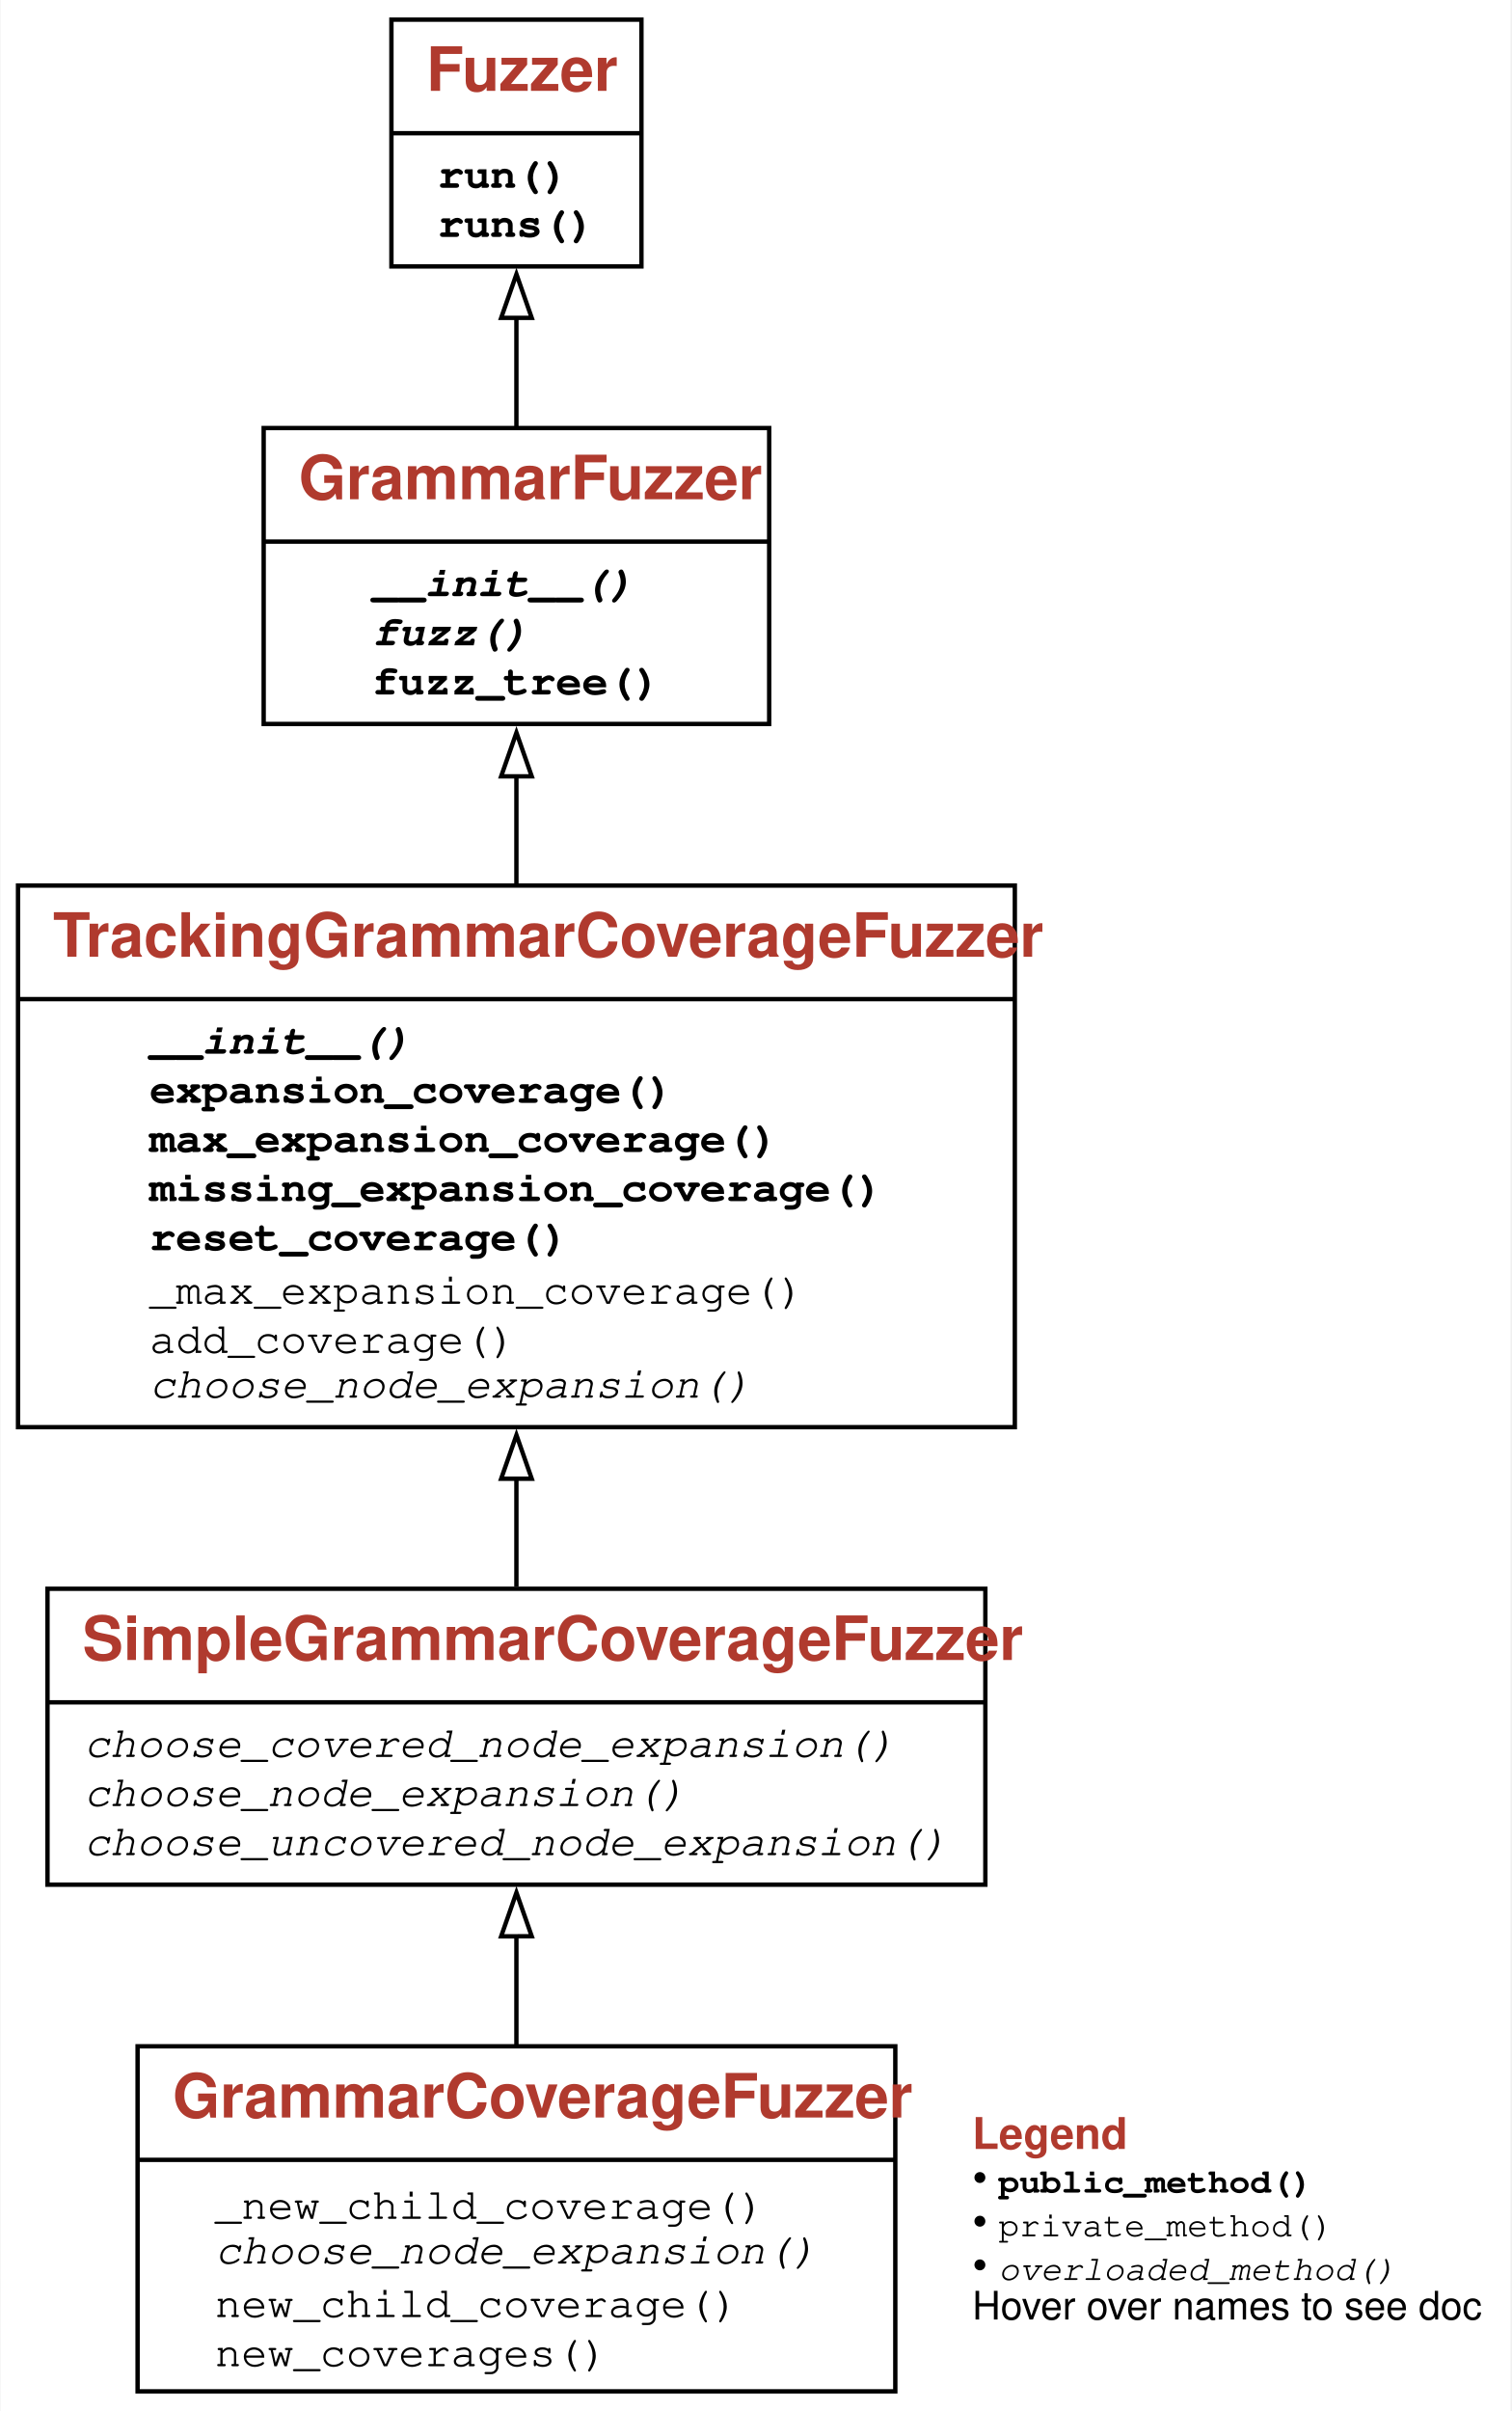
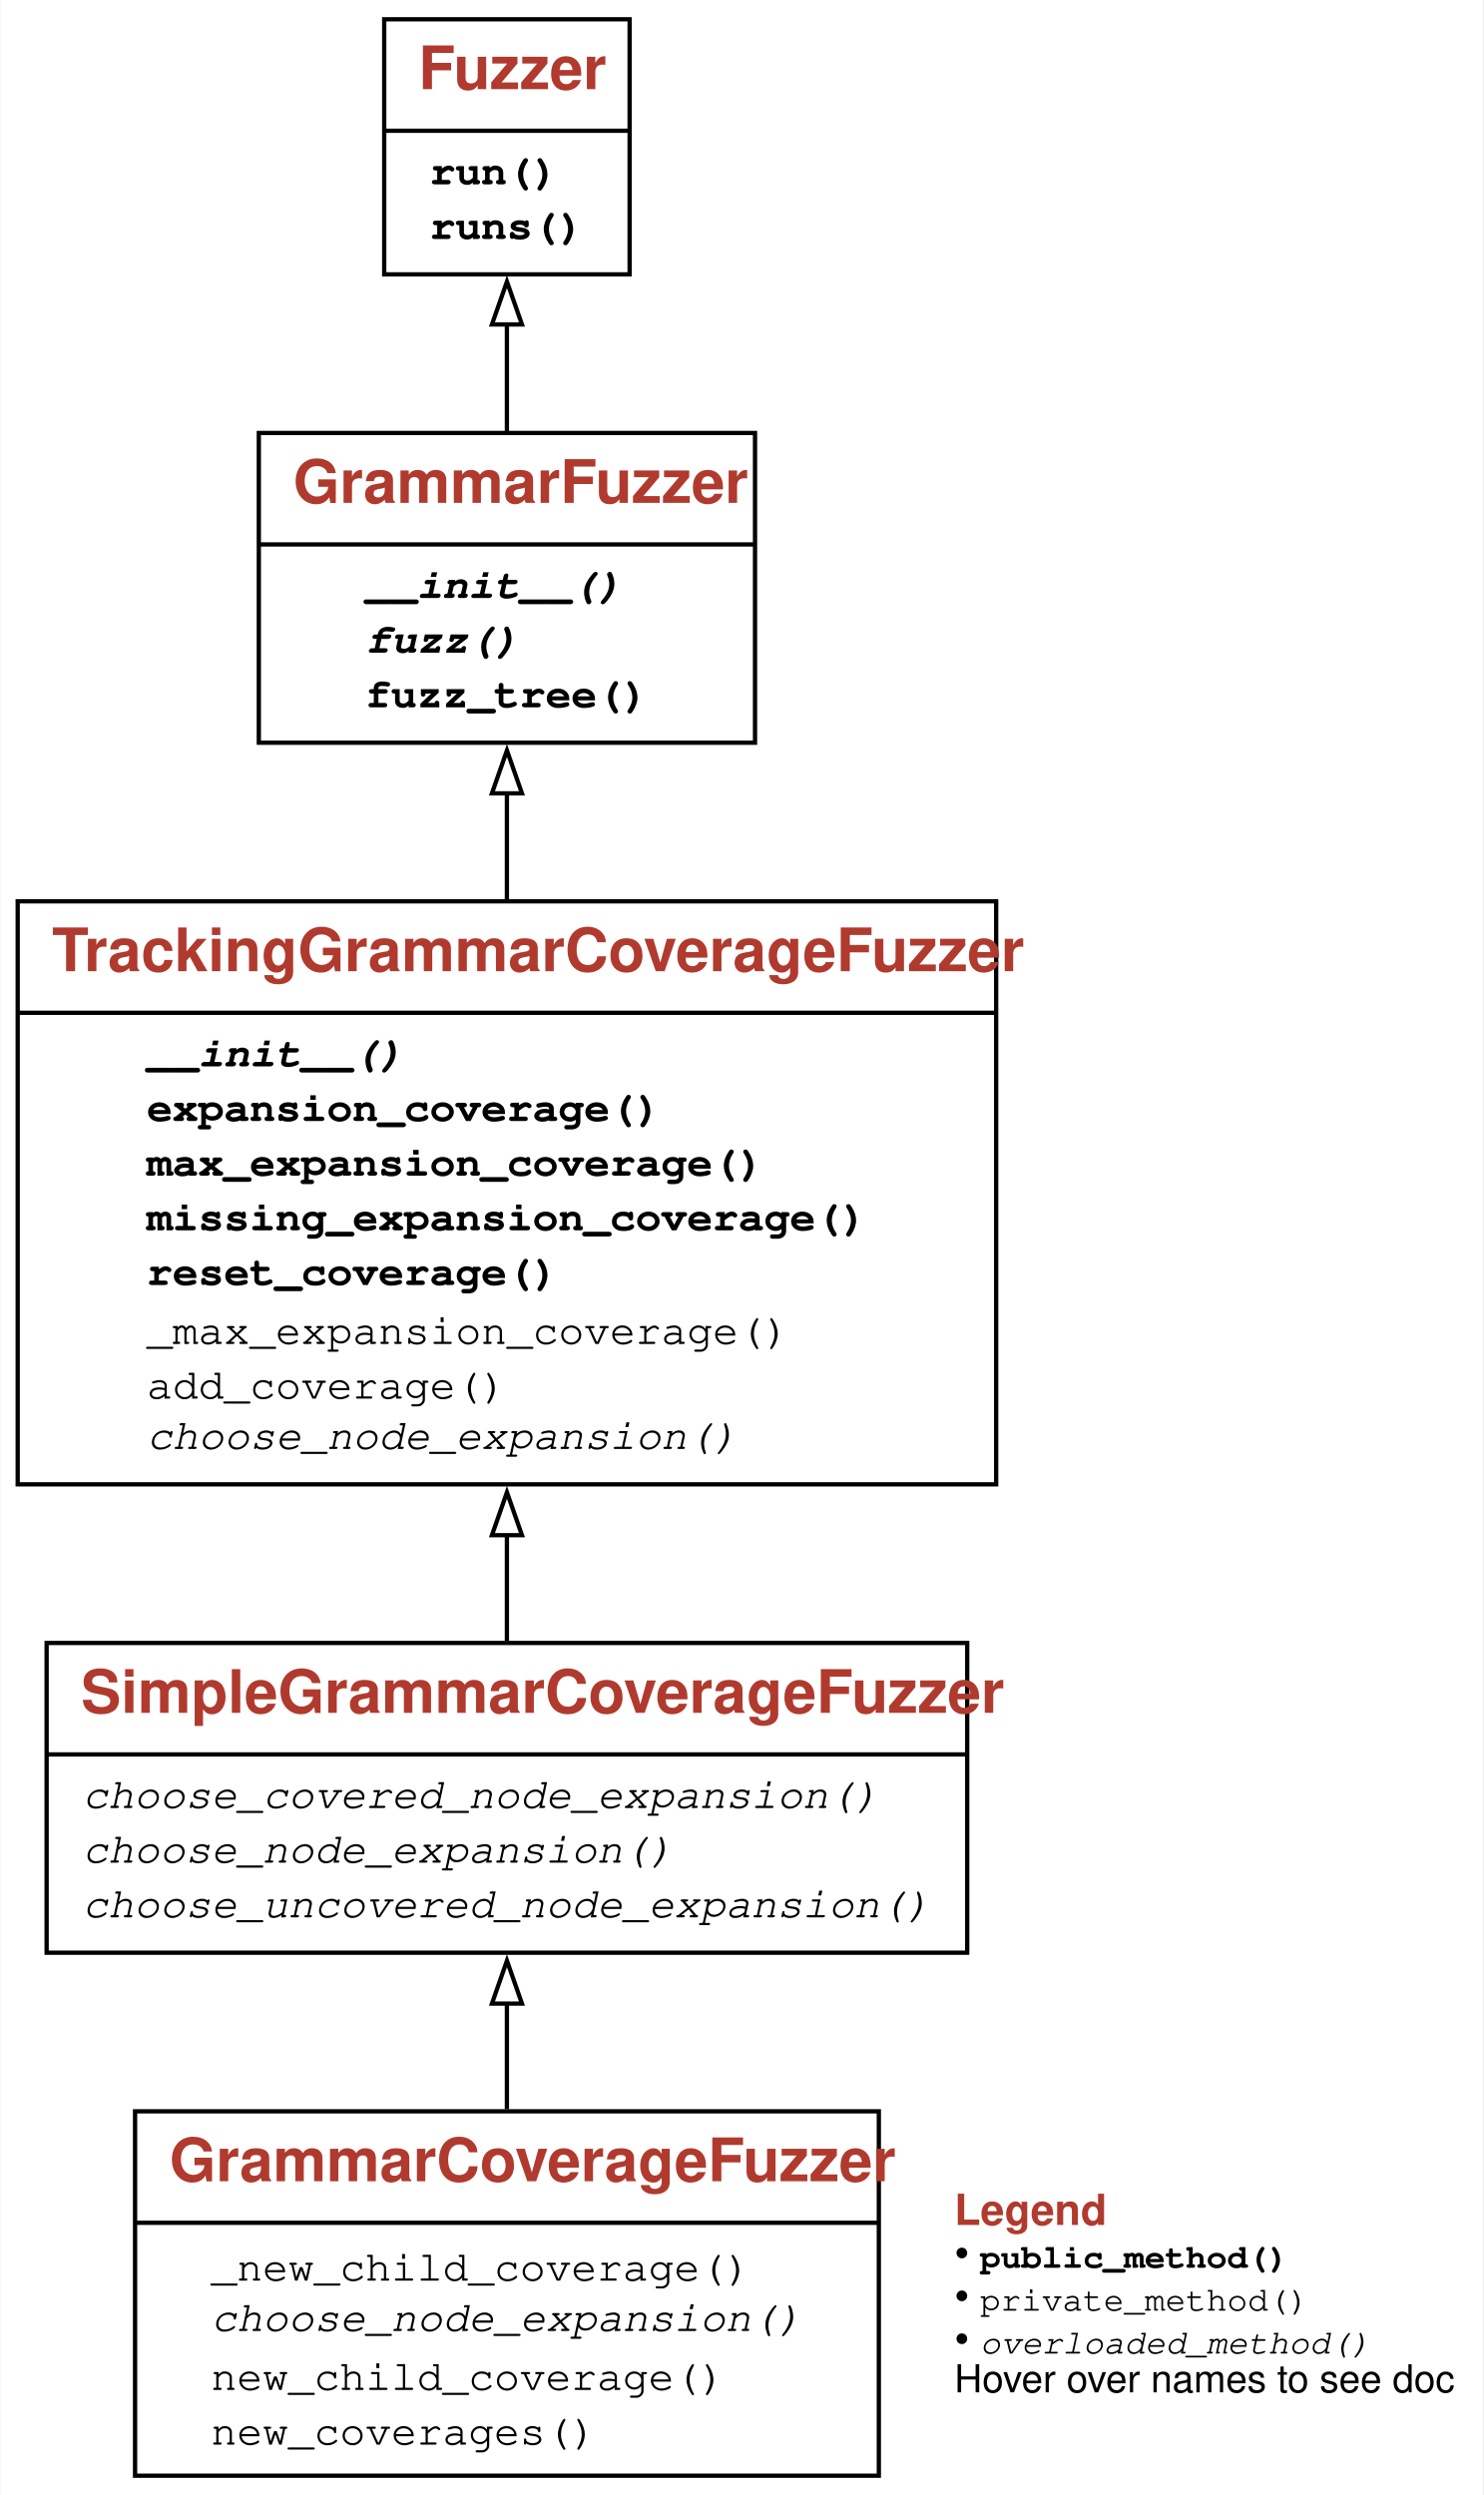
- <svg xmlns="http://www.w3.org/2000/svg" xmlns:xlink="http://www.w3.org/1999/xlink" width="346pt" height="552pt" viewBox="0.00 0.00 345.75 552.00">
-   <g id="graph0" class="graph" transform="scale(1 1) rotate(0) translate(4 548)">
+ <svg xmlns="http://www.w3.org/2000/svg" xmlns:xlink="http://www.w3.org/1999/xlink" width="346pt" height="582pt" viewBox="0.00 0.00 345.75 582.00">
+   <g id="graph0" class="graph" transform="scale(1 1) rotate(0) translate(4 578)">
    <g id="a_graph0">
      <a xlink:title="GrammarCoverageFuzzer class hierarchy">
-         <polygon fill="white" stroke="none" points="-4,4 -4,-548 341.75,-548 341.75,4 -4,4" />
+         <polygon fill="white" stroke="none" points="-4,4 -4,-578 341.75,-578 341.75,4 -4,4" />
      </a>
    </g>
    <g id="node1" class="node">
      <g id="a_node1">
        <a xlink:href="#" xlink:title="class GrammarCoverageFuzzer:&#10;Produce from grammars, aiming for coverage of all expansions.">
-           <polygon fill="none" stroke="black" points="27.38,-0.5 27.38,-79.5 200.88,-79.5 200.88,-0.5 27.38,-0.5" />
-           <text text-anchor="start" x="35.38" y="-63.2" font-family="Patua One, Helvetica, sans-serif" font-weight="bold" font-size="14.00" fill="#b03a2e">GrammarCoverageFuzzer</text>
-           <polyline fill="none" stroke="black" points="27.38,-53.5 200.88,-53.5" />
+           <polygon fill="none" stroke="black" points="27.38,-0.5 27.38,-85.5 200.88,-85.5 200.88,-0.5 27.38,-0.5" />
+           <text text-anchor="start" x="35.38" y="-69.2" font-family="Patua One, Helvetica, sans-serif" font-weight="bold" font-size="14.00" fill="#b03a2e">GrammarCoverageFuzzer</text>
+           <polyline fill="none" stroke="black" points="27.38,-59.5 200.88,-59.5" />
          <g id="a_node1_0">
            <a xlink:href="#" xlink:title="GrammarCoverageFuzzer">
              <g id="a_node1_1">
                <a xlink:href="#" xlink:title="_new_child_coverage(self, children: List[DerivationTree], max_depth: Union[int, float]) -&gt; Set[str]">
-                   <text text-anchor="start" x="45.12" y="-40" font-family="'Fira Mono', 'Source Code Pro', 'Courier', monospace" font-size="10.00">_new_child_coverage()</text>
+                   <text text-anchor="start" x="45.12" y="-46" font-family="'Fira Mono', 'Source Code Pro', 'Courier', monospace" font-size="10.00">_new_child_coverage()</text>
                </a>
              </g>
              <g id="a_node1_2">
                <a xlink:href="#" xlink:title="choose_node_expansion(self, node: DerivationTree, children_alternatives: List[List[DerivationTree]]) -&gt; int:&#10;Choose an expansion of `node` among `children_alternatives`.&#10;Return `n` such that expanding `children_alternatives[n]`&#10;yields the highest additional coverage.">
-                   <text text-anchor="start" x="45.12" y="-29.75" font-family="'Fira Mono', 'Source Code Pro', 'Courier', monospace" font-style="italic" font-size="10.00">choose_node_expansion()</text>
+                   <text text-anchor="start" x="45.12" y="-34.25" font-family="'Fira Mono', 'Source Code Pro', 'Courier', monospace" font-style="italic" font-size="10.00">choose_node_expansion()</text>
                </a>
              </g>
              <g id="a_node1_3">
                <a xlink:href="#" xlink:title="new_child_coverage(self, symbol: str, children: List[DerivationTree], max_depth: Union[int, float] = inf) -&gt; Set[str]:&#10;Return new coverage that would be obtained&#10;by expanding (`symbol`, `children`)">
-                   <text text-anchor="start" x="45.12" y="-17.5" font-family="'Fira Mono', 'Source Code Pro', 'Courier', monospace" font-size="10.00">new_child_coverage()</text>
+                   <text text-anchor="start" x="45.12" y="-20.5" font-family="'Fira Mono', 'Source Code Pro', 'Courier', monospace" font-size="10.00">new_child_coverage()</text>
                </a>
              </g>
              <g id="a_node1_4">
                <a xlink:href="#" xlink:title="new_coverages(self, node: DerivationTree, children_alternatives: List[List[DerivationTree]]) -&gt; Optional[List[Set[str]]]:&#10;Return coverage to be obtained for each child at minimum depth">
-                   <text text-anchor="start" x="45.12" y="-6.25" font-family="'Fira Mono', 'Source Code Pro', 'Courier', monospace" font-size="10.00">new_coverages()</text>
+                   <text text-anchor="start" x="45.12" y="-7.75" font-family="'Fira Mono', 'Source Code Pro', 'Courier', monospace" font-size="10.00">new_coverages()</text>
                </a>
              </g>
            </a>
          </g>
        </a>
      </g>
    </g>
    <g id="node2" class="node">
      <g id="a_node2">
        <a xlink:href="#" xlink:title="class SimpleGrammarCoverageFuzzer:&#10;When choosing expansions, prefer expansions not covered.">
-           <polygon fill="none" stroke="black" points="6.75,-116.5 6.75,-184.25 221.5,-184.25 221.5,-116.5 6.75,-116.5" />
-           <text text-anchor="start" x="14.75" y="-167.95" font-family="Patua One, Helvetica, sans-serif" font-weight="bold" font-size="14.00" fill="#b03a2e">SimpleGrammarCoverageFuzzer</text>
-           <polyline fill="none" stroke="black" points="6.75,-158.25 221.5,-158.25" />
+           <polygon fill="none" stroke="black" points="6.75,-122.5 6.75,-194.75 221.5,-194.75 221.5,-122.5 6.75,-122.5" />
+           <text text-anchor="start" x="14.75" y="-178.45" font-family="Patua One, Helvetica, sans-serif" font-weight="bold" font-size="14.00" fill="#b03a2e">SimpleGrammarCoverageFuzzer</text>
+           <polyline fill="none" stroke="black" points="6.75,-168.75 221.5,-168.75" />
          <g id="a_node2_5">
            <a xlink:href="#" xlink:title="SimpleGrammarCoverageFuzzer">
              <g id="a_node2_6">
                <a xlink:href="#" xlink:title="choose_covered_node_expansion(self, node: DerivationTree, children_alternatives: List[List[DerivationTree]]) -&gt; int:&#10;Return index of expansion in _covered_ `children_alternatives`&#10;to be selected.&#10;To be overloaded in subclasses.">
-                   <text text-anchor="start" x="15.12" y="-145.75" font-family="'Fira Mono', 'Source Code Pro', 'Courier', monospace" font-style="italic" font-size="10.00">choose_covered_node_expansion()</text>
+                   <text text-anchor="start" x="15.12" y="-156.25" font-family="'Fira Mono', 'Source Code Pro', 'Courier', monospace" font-style="italic" font-size="10.00">choose_covered_node_expansion()</text>
                </a>
              </g>
              <g id="a_node2_7">
                <a xlink:href="#" xlink:title="choose_node_expansion(self, node: DerivationTree, children_alternatives: List[List[DerivationTree]]) -&gt; int:&#10;Return index of expansion in `children_alternatives` to be selected.&#10;Picks uncovered expansions, if any.">
-                   <text text-anchor="start" x="15.12" y="-134.5" font-family="'Fira Mono', 'Source Code Pro', 'Courier', monospace" font-style="italic" font-size="10.00">choose_node_expansion()</text>
+                   <text text-anchor="start" x="15.12" y="-143.5" font-family="'Fira Mono', 'Source Code Pro', 'Courier', monospace" font-style="italic" font-size="10.00">choose_node_expansion()</text>
                </a>
              </g>
              <g id="a_node2_8">
                <a xlink:href="#" xlink:title="choose_uncovered_node_expansion(self, node: DerivationTree, children_alternatives: List[List[DerivationTree]]) -&gt; int:&#10;Return index of expansion in _uncovered_ `children_alternatives`&#10;to be selected.&#10;To be overloaded in subclasses.">
-                   <text text-anchor="start" x="15.12" y="-123.25" font-family="'Fira Mono', 'Source Code Pro', 'Courier', monospace" font-style="italic" font-size="10.00">choose_uncovered_node_expansion()</text>
+                   <text text-anchor="start" x="15.12" y="-130.75" font-family="'Fira Mono', 'Source Code Pro', 'Courier', monospace" font-style="italic" font-size="10.00">choose_uncovered_node_expansion()</text>
                </a>
              </g>
            </a>
          </g>
        </a>
      </g>
    </g>
    <g id="edge1" class="edge">
-       <path fill="none" stroke="black" d="M114.12,-79.82C114.12,-87.91 114.12,-96.5 114.12,-104.78" />
-       <polygon fill="none" stroke="black" points="110.63,-104.68 114.13,-114.69 117.63,-104.69 110.63,-104.68" />
+       <path fill="none" stroke="black" d="M114.12,-85.99C114.12,-94.06 114.12,-102.57 114.12,-110.79" />
+       <polygon fill="none" stroke="black" points="110.63,-110.63 114.13,-120.63 117.63,-110.63 110.63,-110.63" />
    </g>
    <g id="node3" class="node">
      <g id="a_node3">
        <a xlink:href="#" xlink:title="class TrackingGrammarCoverageFuzzer:&#10;Track grammar coverage during production">
-           <polygon fill="none" stroke="black" points="0,-221.25 0,-345.25 228.25,-345.25 228.25,-221.25 0,-221.25" />
-           <text text-anchor="start" x="8" y="-328.95" font-family="Patua One, Helvetica, sans-serif" font-weight="bold" font-size="14.00" fill="#b03a2e">TrackingGrammarCoverageFuzzer</text>
-           <polyline fill="none" stroke="black" points="0,-319.25 228.25,-319.25" />
+           <polygon fill="none" stroke="black" points="0,-231.75 0,-367.75 228.25,-367.75 228.25,-231.75 0,-231.75" />
+           <text text-anchor="start" x="8" y="-351.45" font-family="Patua One, Helvetica, sans-serif" font-weight="bold" font-size="14.00" fill="#b03a2e">TrackingGrammarCoverageFuzzer</text>
+           <polyline fill="none" stroke="black" points="0,-341.75 228.25,-341.75" />
          <g id="a_node3_9">
            <a xlink:href="#" xlink:title="TrackingGrammarCoverageFuzzer">
              <g id="a_node3_10">
                <a xlink:href="#" xlink:title="__init__(self, *args, **kwargs) -&gt; None:&#10;Produce strings from `grammar`, starting with `start_symbol`.&#10;If `min_nonterminals` or `max_nonterminals` is given, use them as limits&#10;for the number of nonterminals produced.&#10;If `disp` is set, display the intermediate derivation trees.&#10;If `log` is set, show intermediate steps as text on standard output.">
-                   <text text-anchor="start" x="30.12" y="-306.75" font-family="'Fira Mono', 'Source Code Pro', 'Courier', monospace" font-weight="bold" font-style="italic" font-size="10.00">__init__()</text>
+                   <text text-anchor="start" x="30.12" y="-329.25" font-family="'Fira Mono', 'Source Code Pro', 'Courier', monospace" font-weight="bold" font-style="italic" font-size="10.00">__init__()</text>
                </a>
              </g>
              <g id="a_node3_11">
                <a xlink:href="#" xlink:title="expansion_coverage(self) -&gt; Set[str]:&#10;Return the set of covered expansions as strings SYMBOL -&gt; EXPANSION">
-                   <text text-anchor="start" x="30.12" y="-295.5" font-family="'Fira Mono', 'Source Code Pro', 'Courier', monospace" font-weight="bold" font-size="10.00">expansion_coverage()</text>
+                   <text text-anchor="start" x="30.12" y="-316.5" font-family="'Fira Mono', 'Source Code Pro', 'Courier', monospace" font-weight="bold" font-size="10.00">expansion_coverage()</text>
                </a>
              </g>
              <g id="a_node3_12">
                <a xlink:href="#" xlink:title="max_expansion_coverage(self, symbol: Optional[str] = None, max_depth: Union[int, float] = inf) -&gt; Set[str]:&#10;Return set of all expansions in a grammar&#10;starting with `symbol` (default: start symbol).&#10;If `max_depth` is given, expand only to that depth.">
-                   <text text-anchor="start" x="30.12" y="-284.25" font-family="'Fira Mono', 'Source Code Pro', 'Courier', monospace" font-weight="bold" font-size="10.00">max_expansion_coverage()</text>
+                   <text text-anchor="start" x="30.12" y="-303.75" font-family="'Fira Mono', 'Source Code Pro', 'Courier', monospace" font-weight="bold" font-size="10.00">max_expansion_coverage()</text>
                </a>
              </g>
              <g id="a_node3_13">
                <a xlink:href="#" xlink:title="missing_expansion_coverage(self) -&gt; Set[str]:&#10;Return expansions not covered yet">
-                   <text text-anchor="start" x="30.12" y="-273" font-family="'Fira Mono', 'Source Code Pro', 'Courier', monospace" font-weight="bold" font-size="10.00">missing_expansion_coverage()</text>
+                   <text text-anchor="start" x="30.12" y="-291" font-family="'Fira Mono', 'Source Code Pro', 'Courier', monospace" font-weight="bold" font-size="10.00">missing_expansion_coverage()</text>
                </a>
              </g>
              <g id="a_node3_14">
                <a xlink:href="#" xlink:title="reset_coverage(self) -&gt; None:&#10;Clear coverage info tracked so far">
-                   <text text-anchor="start" x="30.12" y="-261.75" font-family="'Fira Mono', 'Source Code Pro', 'Courier', monospace" font-weight="bold" font-size="10.00">reset_coverage()</text>
+                   <text text-anchor="start" x="30.12" y="-278.25" font-family="'Fira Mono', 'Source Code Pro', 'Courier', monospace" font-weight="bold" font-size="10.00">reset_coverage()</text>
                </a>
              </g>
              <g id="a_node3_15">
                <a xlink:href="#" xlink:title="_max_expansion_coverage(self, symbol: str, max_depth: Union[int, float]) -&gt; Set[str]">
-                   <text text-anchor="start" x="30.12" y="-249.5" font-family="'Fira Mono', 'Source Code Pro', 'Courier', monospace" font-size="10.00">_max_expansion_coverage()</text>
+                   <text text-anchor="start" x="30.12" y="-264.5" font-family="'Fira Mono', 'Source Code Pro', 'Courier', monospace" font-size="10.00">_max_expansion_coverage()</text>
                </a>
              </g>
              <g id="a_node3_16">
                <a xlink:href="#" xlink:title="add_coverage(self, symbol: str, new_child: Union[str, Tuple[str, Dict[str, Any]], List[DerivationTree]]) -&gt; None">
-                   <text text-anchor="start" x="30.12" y="-238.25" font-family="'Fira Mono', 'Source Code Pro', 'Courier', monospace" font-size="10.00">add_coverage()</text>
+                   <text text-anchor="start" x="30.12" y="-251.75" font-family="'Fira Mono', 'Source Code Pro', 'Courier', monospace" font-size="10.00">add_coverage()</text>
                </a>
              </g>
              <g id="a_node3_17">
                <a xlink:href="#" xlink:title="choose_node_expansion(self, node: DerivationTree, children_alternatives: List[List[DerivationTree]]) -&gt; int:&#10;Return index of expansion in `children_alternatives` to be selected.&#10;'children_alternatives`: a list of possible children for `node`.&#10;Defaults to random. To be overloaded in subclasses.">
-                   <text text-anchor="start" x="30.12" y="-228" font-family="'Fira Mono', 'Source Code Pro', 'Courier', monospace" font-style="italic" font-size="10.00">choose_node_expansion()</text>
+                   <text text-anchor="start" x="30.12" y="-240" font-family="'Fira Mono', 'Source Code Pro', 'Courier', monospace" font-style="italic" font-size="10.00">choose_node_expansion()</text>
                </a>
              </g>
            </a>
          </g>
        </a>
      </g>
    </g>
    <g id="edge2" class="edge">
-       <path fill="none" stroke="black" d="M114.12,-184.74C114.12,-192.43 114.12,-200.9 114.12,-209.54" />
-       <polygon fill="none" stroke="black" points="110.63,-209.44 114.13,-219.44 117.63,-209.44 110.63,-209.44" />
+       <path fill="none" stroke="black" d="M114.12,-195.09C114.12,-202.82 114.12,-211.29 114.12,-219.95" />
+       <polygon fill="none" stroke="black" points="110.63,-219.89 114.13,-229.89 117.63,-219.89 110.63,-219.89" />
    </g>
    <g id="node4" class="node">
      <g id="a_node4">
        <a xlink:href="GrammarFuzzer.ipynb" xlink:title="class GrammarFuzzer:&#10;Produce strings from grammars efficiently, using derivation trees.">
-           <polygon fill="none" stroke="black" points="56.25,-382.25 56.25,-450 172,-450 172,-382.25 56.25,-382.25" />
-           <text text-anchor="start" x="64.25" y="-433.7" font-family="Patua One, Helvetica, sans-serif" font-weight="bold" font-size="14.00" fill="#b03a2e">GrammarFuzzer</text>
-           <polyline fill="none" stroke="black" points="56.25,-424 172,-424" />
+           <polygon fill="none" stroke="black" points="56.25,-404.75 56.25,-477 172,-477 172,-404.75 56.25,-404.75" />
+           <text text-anchor="start" x="64.25" y="-460.7" font-family="Patua One, Helvetica, sans-serif" font-weight="bold" font-size="14.00" fill="#b03a2e">GrammarFuzzer</text>
+           <polyline fill="none" stroke="black" points="56.25,-451 172,-451" />
          <g id="a_node4_18">
            <a xlink:href="#" xlink:title="GrammarFuzzer">
              <g id="a_node4_19">
                <a xlink:href="GrammarFuzzer.ipynb" xlink:title="__init__(self, grammar: Dict[str, List[Expansion]], start_symbol: str = '&lt;start&gt;', min_nonterminals: int = 0, max_nonterminals: int = 10, disp: bool = False, log: Union[bool, int] = False) -&gt; None:&#10;Produce strings from `grammar`, starting with `start_symbol`.&#10;If `min_nonterminals` or `max_nonterminals` is given, use them as limits&#10;for the number of nonterminals produced.&#10;If `disp` is set, display the intermediate derivation trees.&#10;If `log` is set, show intermediate steps as text on standard output.">
-                   <text text-anchor="start" x="81.12" y="-411.5" font-family="'Fira Mono', 'Source Code Pro', 'Courier', monospace" font-weight="bold" font-style="italic" font-size="10.00">__init__()</text>
+                   <text text-anchor="start" x="81.12" y="-438.5" font-family="'Fira Mono', 'Source Code Pro', 'Courier', monospace" font-weight="bold" font-style="italic" font-size="10.00">__init__()</text>
                </a>
              </g>
              <g id="a_node4_20">
                <a xlink:href="GrammarFuzzer.ipynb" xlink:title="fuzz(self) -&gt; str:&#10;Produce a string from the grammar.">
-                   <text text-anchor="start" x="81.12" y="-400.25" font-family="'Fira Mono', 'Source Code Pro', 'Courier', monospace" font-weight="bold" font-style="italic" font-size="10.00">fuzz()</text>
+                   <text text-anchor="start" x="81.12" y="-425.75" font-family="'Fira Mono', 'Source Code Pro', 'Courier', monospace" font-weight="bold" font-style="italic" font-size="10.00">fuzz()</text>
                </a>
              </g>
              <g id="a_node4_21">
                <a xlink:href="GrammarFuzzer.ipynb" xlink:title="fuzz_tree(self) -&gt; DerivationTree:&#10;Produce a derivation tree from the grammar.">
-                   <text text-anchor="start" x="81.12" y="-389" font-family="'Fira Mono', 'Source Code Pro', 'Courier', monospace" font-weight="bold" font-size="10.00">fuzz_tree()</text>
+                   <text text-anchor="start" x="81.12" y="-413" font-family="'Fira Mono', 'Source Code Pro', 'Courier', monospace" font-weight="bold" font-size="10.00">fuzz_tree()</text>
                </a>
              </g>
            </a>
          </g>
        </a>
      </g>
    </g>
    <g id="edge3" class="edge">
-       <path fill="none" stroke="black" d="M114.12,-345.47C114.12,-353.88 114.12,-362.37 114.12,-370.4" />
-       <polygon fill="none" stroke="black" points="110.63,-370.26 114.13,-380.26 117.63,-370.26 110.63,-370.26" />
+       <path fill="none" stroke="black" d="M114.12,-367.87C114.12,-376.36 114.12,-384.91 114.12,-393" />
+       <polygon fill="none" stroke="black" points="110.63,-392.94 114.13,-402.94 117.63,-392.94 110.63,-392.94" />
    </g>
    <g id="node5" class="node">
      <g id="a_node5">
        <a xlink:href="Fuzzer.ipynb" xlink:title="class Fuzzer:&#10;Base class for fuzzers.">
-           <polygon fill="none" stroke="black" points="85.5,-487 85.5,-543.5 142.75,-543.5 142.75,-487 85.5,-487" />
-           <text text-anchor="start" x="93.5" y="-527.2" font-family="Patua One, Helvetica, sans-serif" font-weight="bold" font-size="14.00" fill="#b03a2e">Fuzzer</text>
-           <polyline fill="none" stroke="black" points="85.5,-517.5 142.75,-517.5" />
+           <polygon fill="none" stroke="black" points="85.5,-514 85.5,-573.5 142.75,-573.5 142.75,-514 85.5,-514" />
+           <text text-anchor="start" x="93.5" y="-557.2" font-family="Patua One, Helvetica, sans-serif" font-weight="bold" font-size="14.00" fill="#b03a2e">Fuzzer</text>
+           <polyline fill="none" stroke="black" points="85.5,-547.5 142.75,-547.5" />
          <g id="a_node5_22">
            <a xlink:href="#" xlink:title="Fuzzer">
              <g id="a_node5_23">
                <a xlink:href="Fuzzer.ipynb" xlink:title="run(self, runner: Fuzzer.Runner = &lt;Fuzzer.Runner object&gt;) -&gt; Tuple[subprocess.CompletedProcess, str]:&#10;Run `runner` with fuzz input">
-                   <text text-anchor="start" x="96.12" y="-505" font-family="'Fira Mono', 'Source Code Pro', 'Courier', monospace" font-weight="bold" font-size="10.00">run()</text>
+                   <text text-anchor="start" x="96.12" y="-535" font-family="'Fira Mono', 'Source Code Pro', 'Courier', monospace" font-weight="bold" font-size="10.00">run()</text>
                </a>
              </g>
              <g id="a_node5_24">
                <a xlink:href="Fuzzer.ipynb" xlink:title="runs(self, runner: Fuzzer.Runner = &lt;Fuzzer.PrintRunner object&gt;, trials: int = 10) -&gt; List[Tuple[subprocess.CompletedProcess, str]]:&#10;Run `runner` with fuzz input, `trials` times">
-                   <text text-anchor="start" x="96.12" y="-493.75" font-family="'Fira Mono', 'Source Code Pro', 'Courier', monospace" font-weight="bold" font-size="10.00">runs()</text>
+                   <text text-anchor="start" x="96.12" y="-522.25" font-family="'Fira Mono', 'Source Code Pro', 'Courier', monospace" font-weight="bold" font-size="10.00">runs()</text>
                </a>
              </g>
            </a>
          </g>
        </a>
      </g>
    </g>
    <g id="edge4" class="edge">
-       <path fill="none" stroke="black" d="M114.12,-450.28C114.12,-458.35 114.12,-467.05 114.12,-475.35" />
-       <polygon fill="none" stroke="black" points="110.63,-475.22 114.13,-485.22 117.63,-475.22 110.63,-475.22" />
+       <path fill="none" stroke="black" d="M114.12,-477.44C114.12,-485.54 114.12,-494.19 114.12,-502.47" />
+       <polygon fill="none" stroke="black" points="110.63,-502.31 114.13,-512.31 117.63,-502.31 110.63,-502.31" />
    </g>
    <g id="node6" class="node">
-       <text text-anchor="start" x="218.5" y="-56" font-family="Patua One, Helvetica, sans-serif" font-weight="bold" font-size="10.00" fill="#b03a2e">Legend</text>
-       <text text-anchor="start" x="218.5" y="-46" font-family="Patua One, Helvetica, sans-serif" font-size="10.00">• </text>
-       <text text-anchor="start" x="224.5" y="-46" font-family="'Fira Mono', 'Source Code Pro', 'Courier', monospace" font-weight="bold" font-size="8.00">public_method()</text>
-       <text text-anchor="start" x="218.5" y="-36" font-family="Patua One, Helvetica, sans-serif" font-size="10.00">• </text>
-       <text text-anchor="start" x="224.5" y="-36" font-family="'Fira Mono', 'Source Code Pro', 'Courier', monospace" font-size="8.00">private_method()</text>
-       <text text-anchor="start" x="218.5" y="-26" font-family="Patua One, Helvetica, sans-serif" font-size="10.00">• </text>
-       <text text-anchor="start" x="224.5" y="-26" font-family="'Fira Mono', 'Source Code Pro', 'Courier', monospace" font-style="italic" font-size="8.00">overloaded_method()</text>
-       <text text-anchor="start" x="218.5" y="-16.95" font-family="Helvetica,sans-Serif" font-size="9.00">Hover over names to see doc</text>
+       <text text-anchor="start" x="218.5" y="-59" font-family="Patua One, Helvetica, sans-serif" font-weight="bold" font-size="10.00" fill="#b03a2e">Legend</text>
+       <text text-anchor="start" x="218.5" y="-49" font-family="Patua One, Helvetica, sans-serif" font-size="10.00">• </text>
+       <text text-anchor="start" x="224.5" y="-49" font-family="'Fira Mono', 'Source Code Pro', 'Courier', monospace" font-weight="bold" font-size="8.00">public_method()</text>
+       <text text-anchor="start" x="218.5" y="-39" font-family="Patua One, Helvetica, sans-serif" font-size="10.00">• </text>
+       <text text-anchor="start" x="224.5" y="-39" font-family="'Fira Mono', 'Source Code Pro', 'Courier', monospace" font-size="8.00">private_method()</text>
+       <text text-anchor="start" x="218.5" y="-29" font-family="Patua One, Helvetica, sans-serif" font-size="10.00">• </text>
+       <text text-anchor="start" x="224.5" y="-29" font-family="'Fira Mono', 'Source Code Pro', 'Courier', monospace" font-style="italic" font-size="8.00">overloaded_method()</text>
+       <text text-anchor="start" x="218.5" y="-19.95" font-family="Helvetica,sans-Serif" font-size="9.00">Hover over names to see doc</text>
    </g>
  </g>
</svg>
